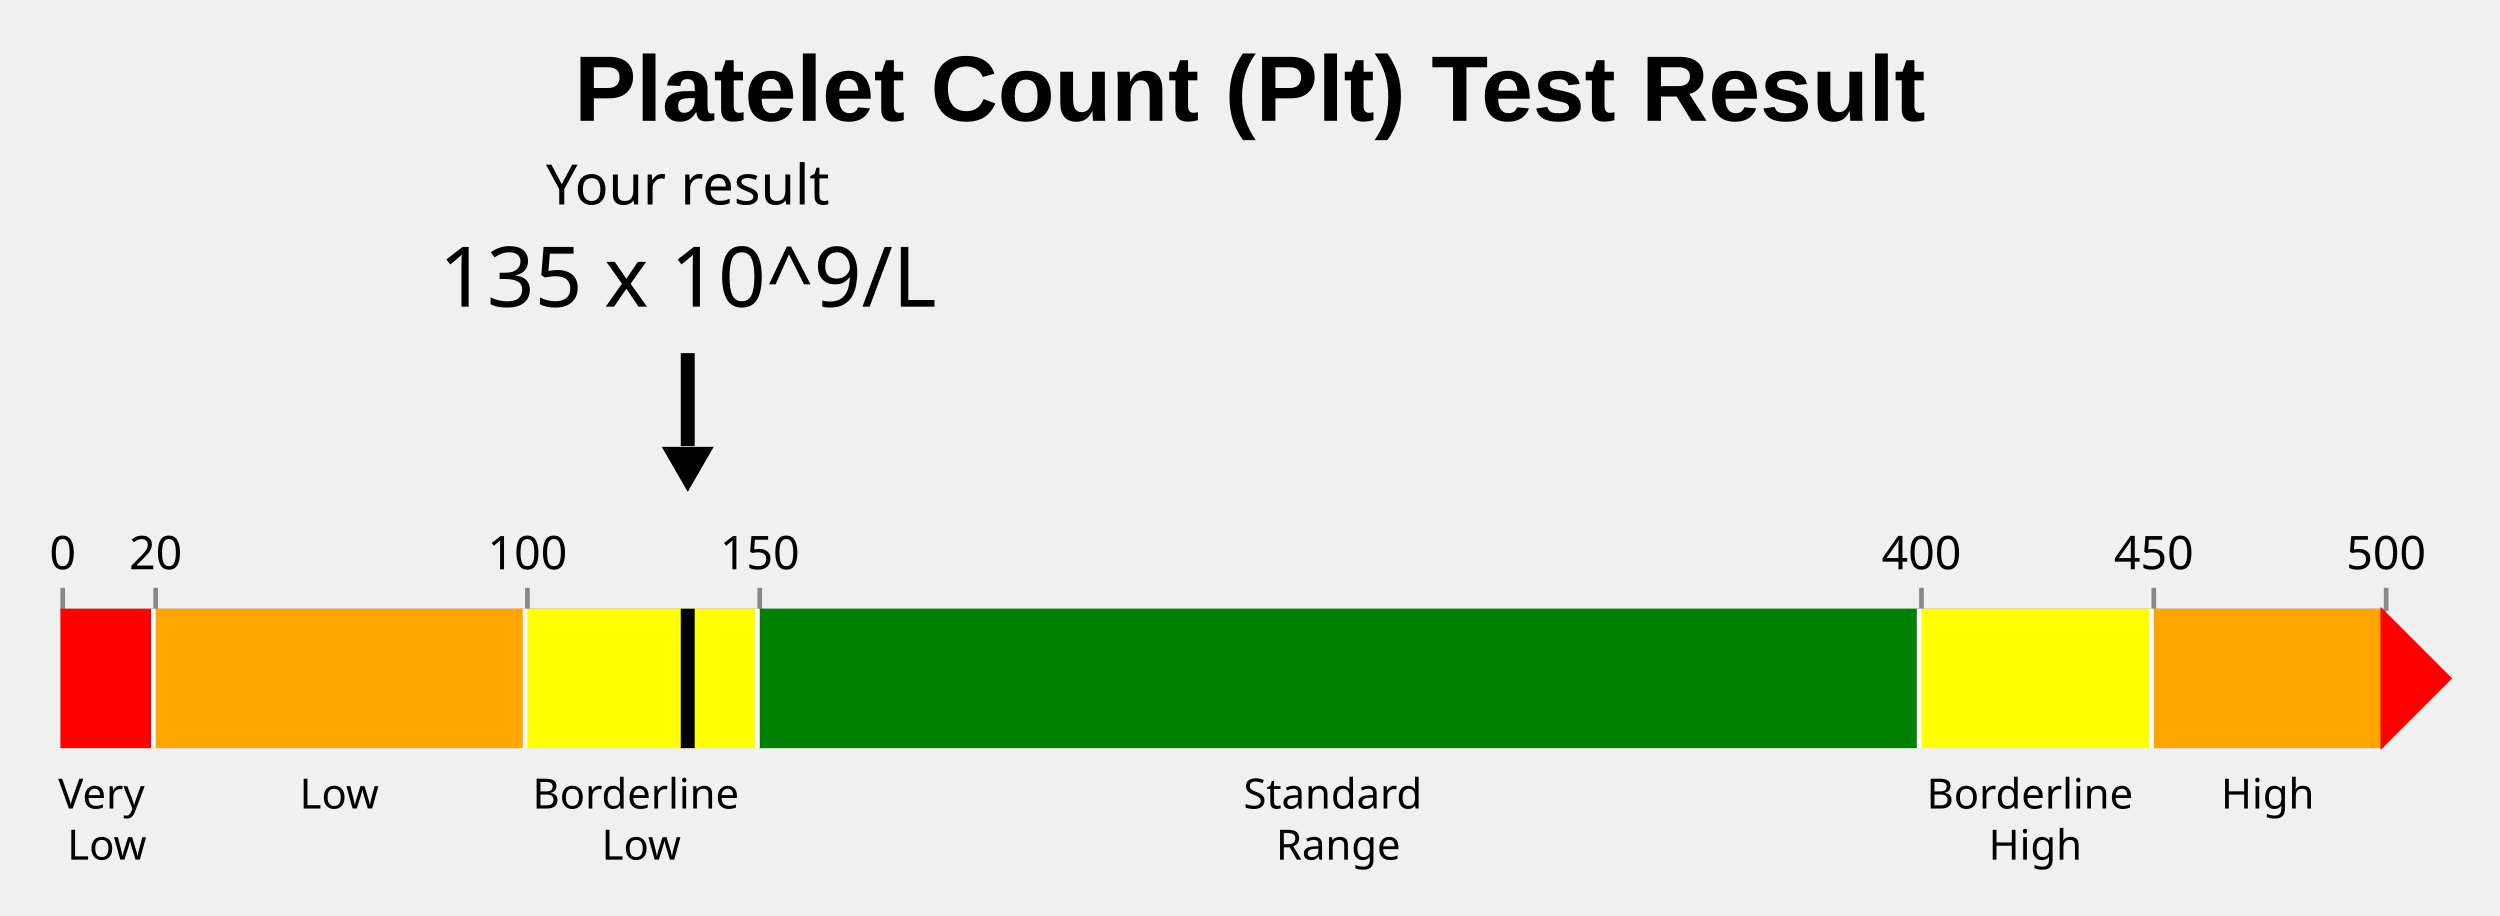
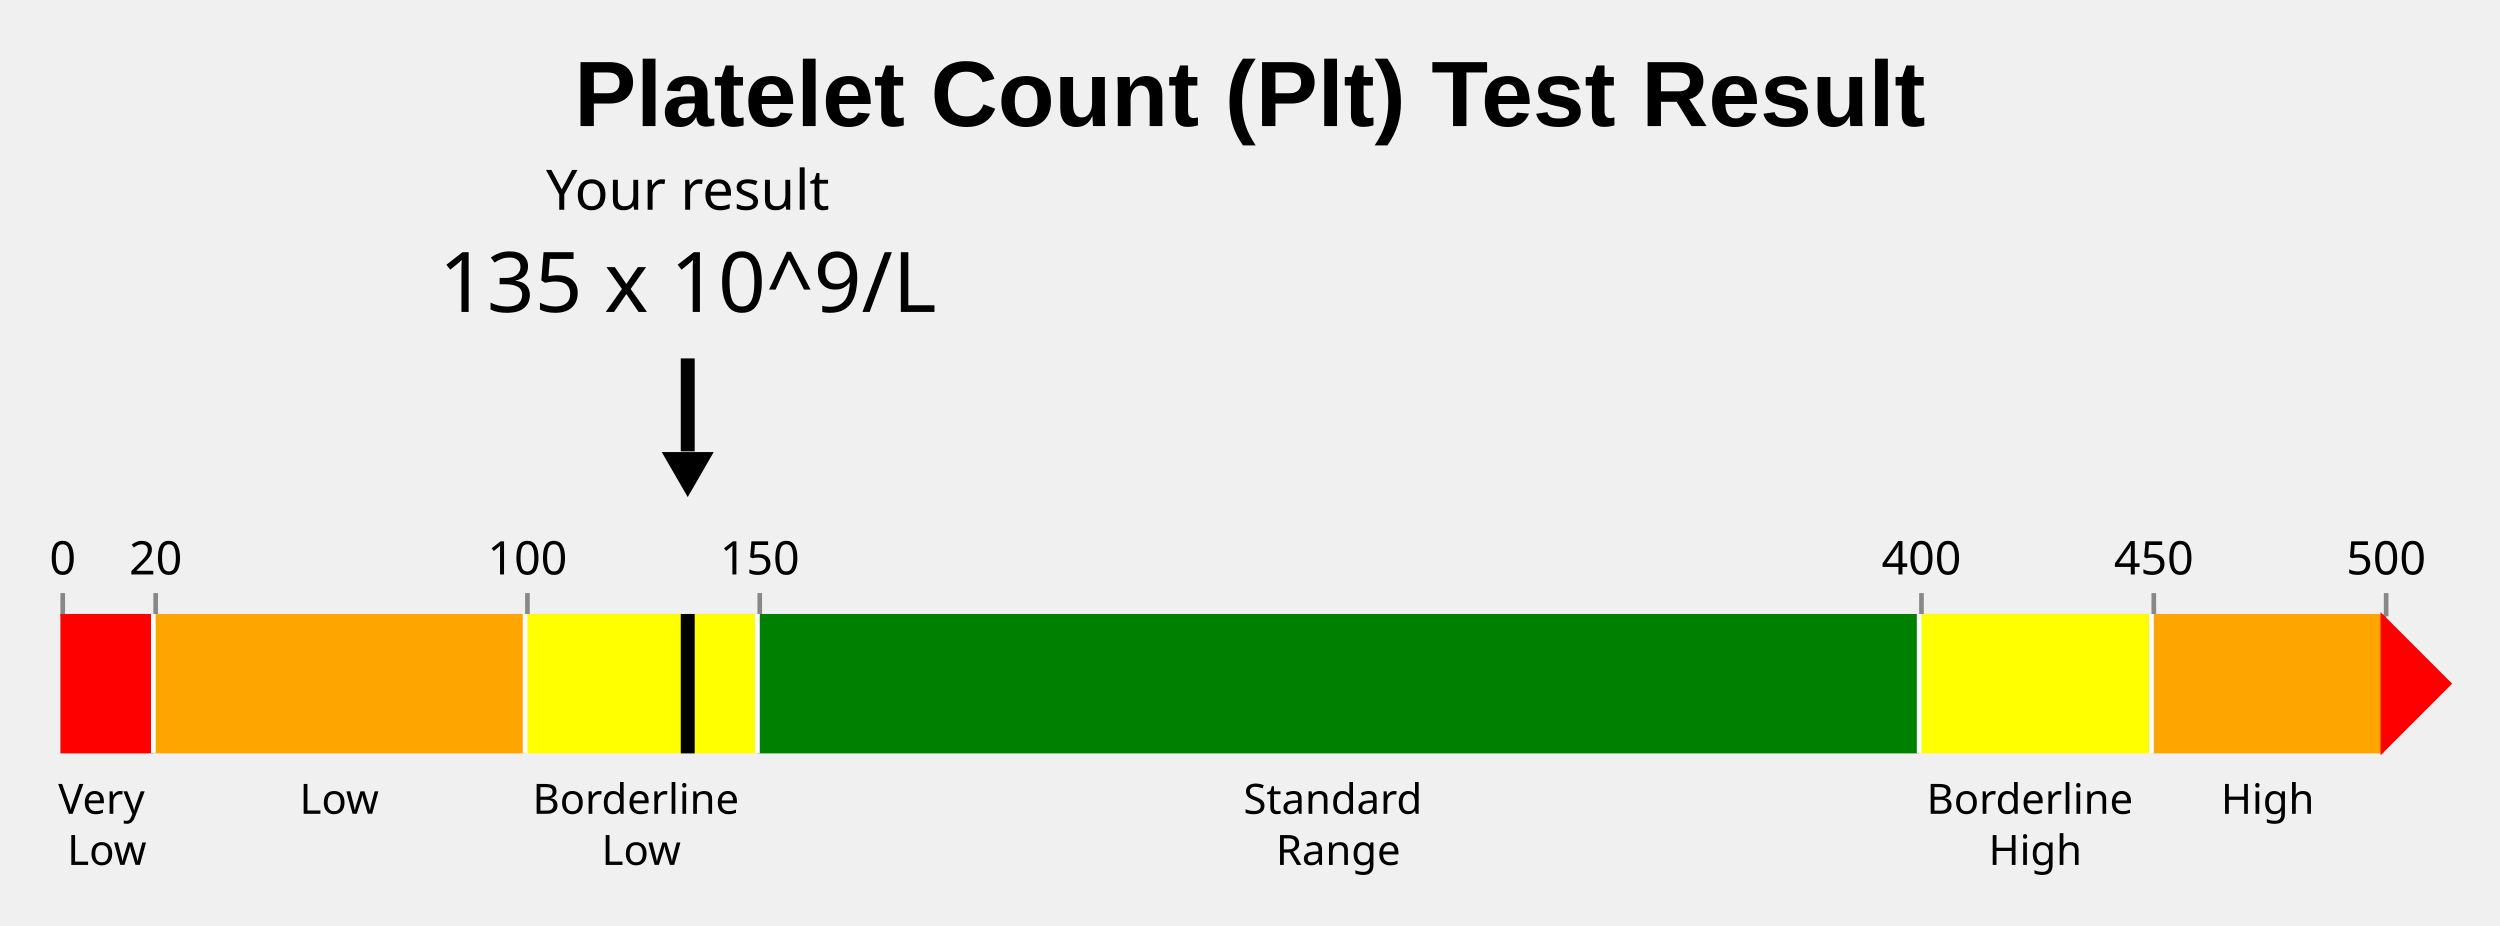
- <svg xmlns="http://www.w3.org/2000/svg" version="1.1" class="marks" width="1076" height="394" viewBox="0 0 538 197">
+ <svg xmlns="http://www.w3.org/2000/svg" version="1.1" class="marks" width="540" height="200" viewBox="0 0 538 197">
  <g fill="none" stroke-miterlimit="10" transform="translate(13,131)">
    <g class="mark-group role-frame root" role="graphics-object" aria-roledescription="group mark container">
      <g transform="translate(0,0)">
        <path class="background" aria-hidden="true" d="M0,0h500v30h-500Z" />
        <g>
          <g class="mark-group role-axis" role="graphics-symbol" aria-roledescription="axis" aria-label="X-axis for a linear scale with values from 0 to 500">
            <g transform="translate(0.5,0.5)">
              <path class="background" aria-hidden="true" d="M0,0h0v0h0Z" pointer-events="none" />
              <g>
                <g class="mark-rule role-axis-tick" pointer-events="none">
                  <line transform="translate(0,0)" x2="0" y2="-5" stroke="#888" stroke-width="1" opacity="1" />
                  <line transform="translate(20,0)" x2="0" y2="-5" stroke="#888" stroke-width="1" opacity="1" />
                  <line transform="translate(100,0)" x2="0" y2="-5" stroke="#888" stroke-width="1" opacity="1" />
                  <line transform="translate(150,0)" x2="0" y2="-5" stroke="#888" stroke-width="1" opacity="1" />
                  <line transform="translate(400,0)" x2="0" y2="-5" stroke="#888" stroke-width="1" opacity="1" />
                  <line transform="translate(450,0)" x2="0" y2="-5" stroke="#888" stroke-width="1" opacity="1" />
                  <line transform="translate(500,0)" x2="0" y2="-5" stroke="#888" stroke-width="1" opacity="1" />
                </g>
                <g class="mark-text role-axis-label" pointer-events="none">
                  <text text-anchor="middle" transform="translate(0,-9)" font-family="sans-serif" font-size="10px" fill="#000" opacity="1">0</text>
                  <text text-anchor="middle" transform="translate(20,-9)" font-family="sans-serif" font-size="10px" fill="#000" opacity="1">20</text>
                  <text text-anchor="middle" transform="translate(100,-9)" font-family="sans-serif" font-size="10px" fill="#000" opacity="1">100</text>
                  <text text-anchor="middle" transform="translate(150,-9)" font-family="sans-serif" font-size="10px" fill="#000" opacity="1">150</text>
                  <text text-anchor="middle" transform="translate(400,-9)" font-family="sans-serif" font-size="10px" fill="#000" opacity="1">400</text>
                  <text text-anchor="middle" transform="translate(450,-9)" font-family="sans-serif" font-size="10px" fill="#000" opacity="1">450</text>
                  <text text-anchor="middle" transform="translate(500,-9)" font-family="sans-serif" font-size="10px" fill="#000" opacity="1">500</text>
                </g>
                <g class="mark-rule role-axis-domain" pointer-events="none">
                  <line transform="translate(0,0)" x2="500" y2="0" stroke="#888" stroke-width="1" opacity="1" />
                </g>
              </g>
              <path class="foreground" aria-hidden="true" d="" pointer-events="none" display="none" />
            </g>
          </g>
          <g class="mark-rect role-mark" role="graphics-symbol" aria-roledescription="rect mark container">
            <path d="M0,0h20v30h-20Z" fill="red" />
            <path d="M20,0h80v30h-80Z" fill="orange" />
            <path d="M100,0h50v30h-50Z" fill="yellow" />
            <path d="M150,0h250v30h-250Z" fill="green" />
            <path d="M400,0h50v30h-50Z" fill="yellow" />
            <path d="M450,0h50v30h-50Z" fill="orange" />
          </g>
          <g class="mark-text role-mark" role="graphics-object" aria-roledescription="text mark container">
            <text text-anchor="middle" transform="translate(10,43)" font-family="sans-serif" font-size="9px" fill="black">
              <tspan>Very</tspan>
              <tspan x="0" dy="11">Low</tspan>
            </text>
            <text text-anchor="middle" transform="translate(60,43)" font-family="sans-serif" font-size="9px" fill="black">Low</text>
            <text text-anchor="middle" transform="translate(125,43)" font-family="sans-serif" font-size="9px" fill="black">
              <tspan>Borderline</tspan>
              <tspan x="0" dy="11">Low</tspan>
            </text>
            <text text-anchor="middle" transform="translate(275,43)" font-family="sans-serif" font-size="9px" fill="black">
              <tspan>Standard</tspan>
              <tspan x="0" dy="11">Range</tspan>
            </text>
            <text text-anchor="middle" transform="translate(425,43)" font-family="sans-serif" font-size="9px" fill="black">
              <tspan>Borderline</tspan>
              <tspan x="0" dy="11">High</tspan>
            </text>
            <text text-anchor="middle" transform="translate(475,43)" font-family="sans-serif" font-size="9px" fill="black">High</text>
          </g>
          <g class="mark-rule role-mark" role="graphics-symbol" aria-roledescription="rule mark container">
            <line transform="translate(20,0)" x2="0" y2="30" stroke="white" stroke-width="1" />
            <line transform="translate(100,0)" x2="0" y2="30" stroke="white" stroke-width="1" />
            <line transform="translate(150,0)" x2="0" y2="30" stroke="white" stroke-width="1" />
            <line transform="translate(400,0)" x2="0" y2="30" stroke="white" stroke-width="1" />
            <line transform="translate(450,0)" x2="0" y2="30" stroke="white" stroke-width="1" />
          </g>
          <g class="mark-rule role-mark" role="graphics-symbol" aria-roledescription="rule mark container">
            <line transform="translate(135,-55)" x2="0" y2="20" stroke="black" stroke-width="3" />
          </g>
          <g class="mark-symbol role-mark" role="graphics-symbol" aria-roledescription="symbol mark container">
            <path transform="translate(135,-30)" d="M0,4.841L-5.59,-4.841L5.59,-4.841Z" fill="black" />
          </g>
          <g class="mark-text role-mark" role="graphics-object" aria-roledescription="text mark container">
            <text text-anchor="middle" transform="translate(135,-87)" font-family="sans-serif" font-size="12px" fill="black">Your result</text>
          </g>
          <g class="mark-text role-mark" role="graphics-object" aria-roledescription="text mark container">
            <text text-anchor="middle" transform="translate(135,-65)" font-family="sans-serif" font-size="18px" fill="black">135 x 10^9/L</text>
          </g>
          <g class="mark-rule role-mark" role="graphics-symbol" aria-roledescription="rule mark container">
            <line transform="translate(135,0)" x2="0" y2="30" stroke="black" stroke-width="3" />
          </g>
          <g class="mark-symbol role-mark" role="graphics-symbol" aria-roledescription="symbol mark container">
            <path transform="translate(507,15)" d="M-7.706,-15.411L7.706,0L-7.706,15.411Z" fill="red" />
          </g>
          <g class="mark-group role-title">
            <g transform="translate(255.9621,-121)">
              <path class="background" aria-hidden="true" d="M0,0h0v0h0Z" pointer-events="none" />
              <g>
                <g class="mark-text role-title-text" role="graphics-symbol" aria-roledescription="title" aria-label="Title text 'Platelet Count (Plt) Test Result'" pointer-events="none">
                  <text text-anchor="middle" transform="translate(0,16)" font-family="Arial" font-size="20px" font-weight="bold" fill="black" opacity="1">Platelet Count (Plt) Test Result</text>
                </g>
              </g>
              <path class="foreground" aria-hidden="true" d="" pointer-events="none" display="none" />
            </g>
          </g>
        </g>
        <path class="foreground" aria-hidden="true" d="" display="none" />
      </g>
    </g>
  </g>
</svg>
